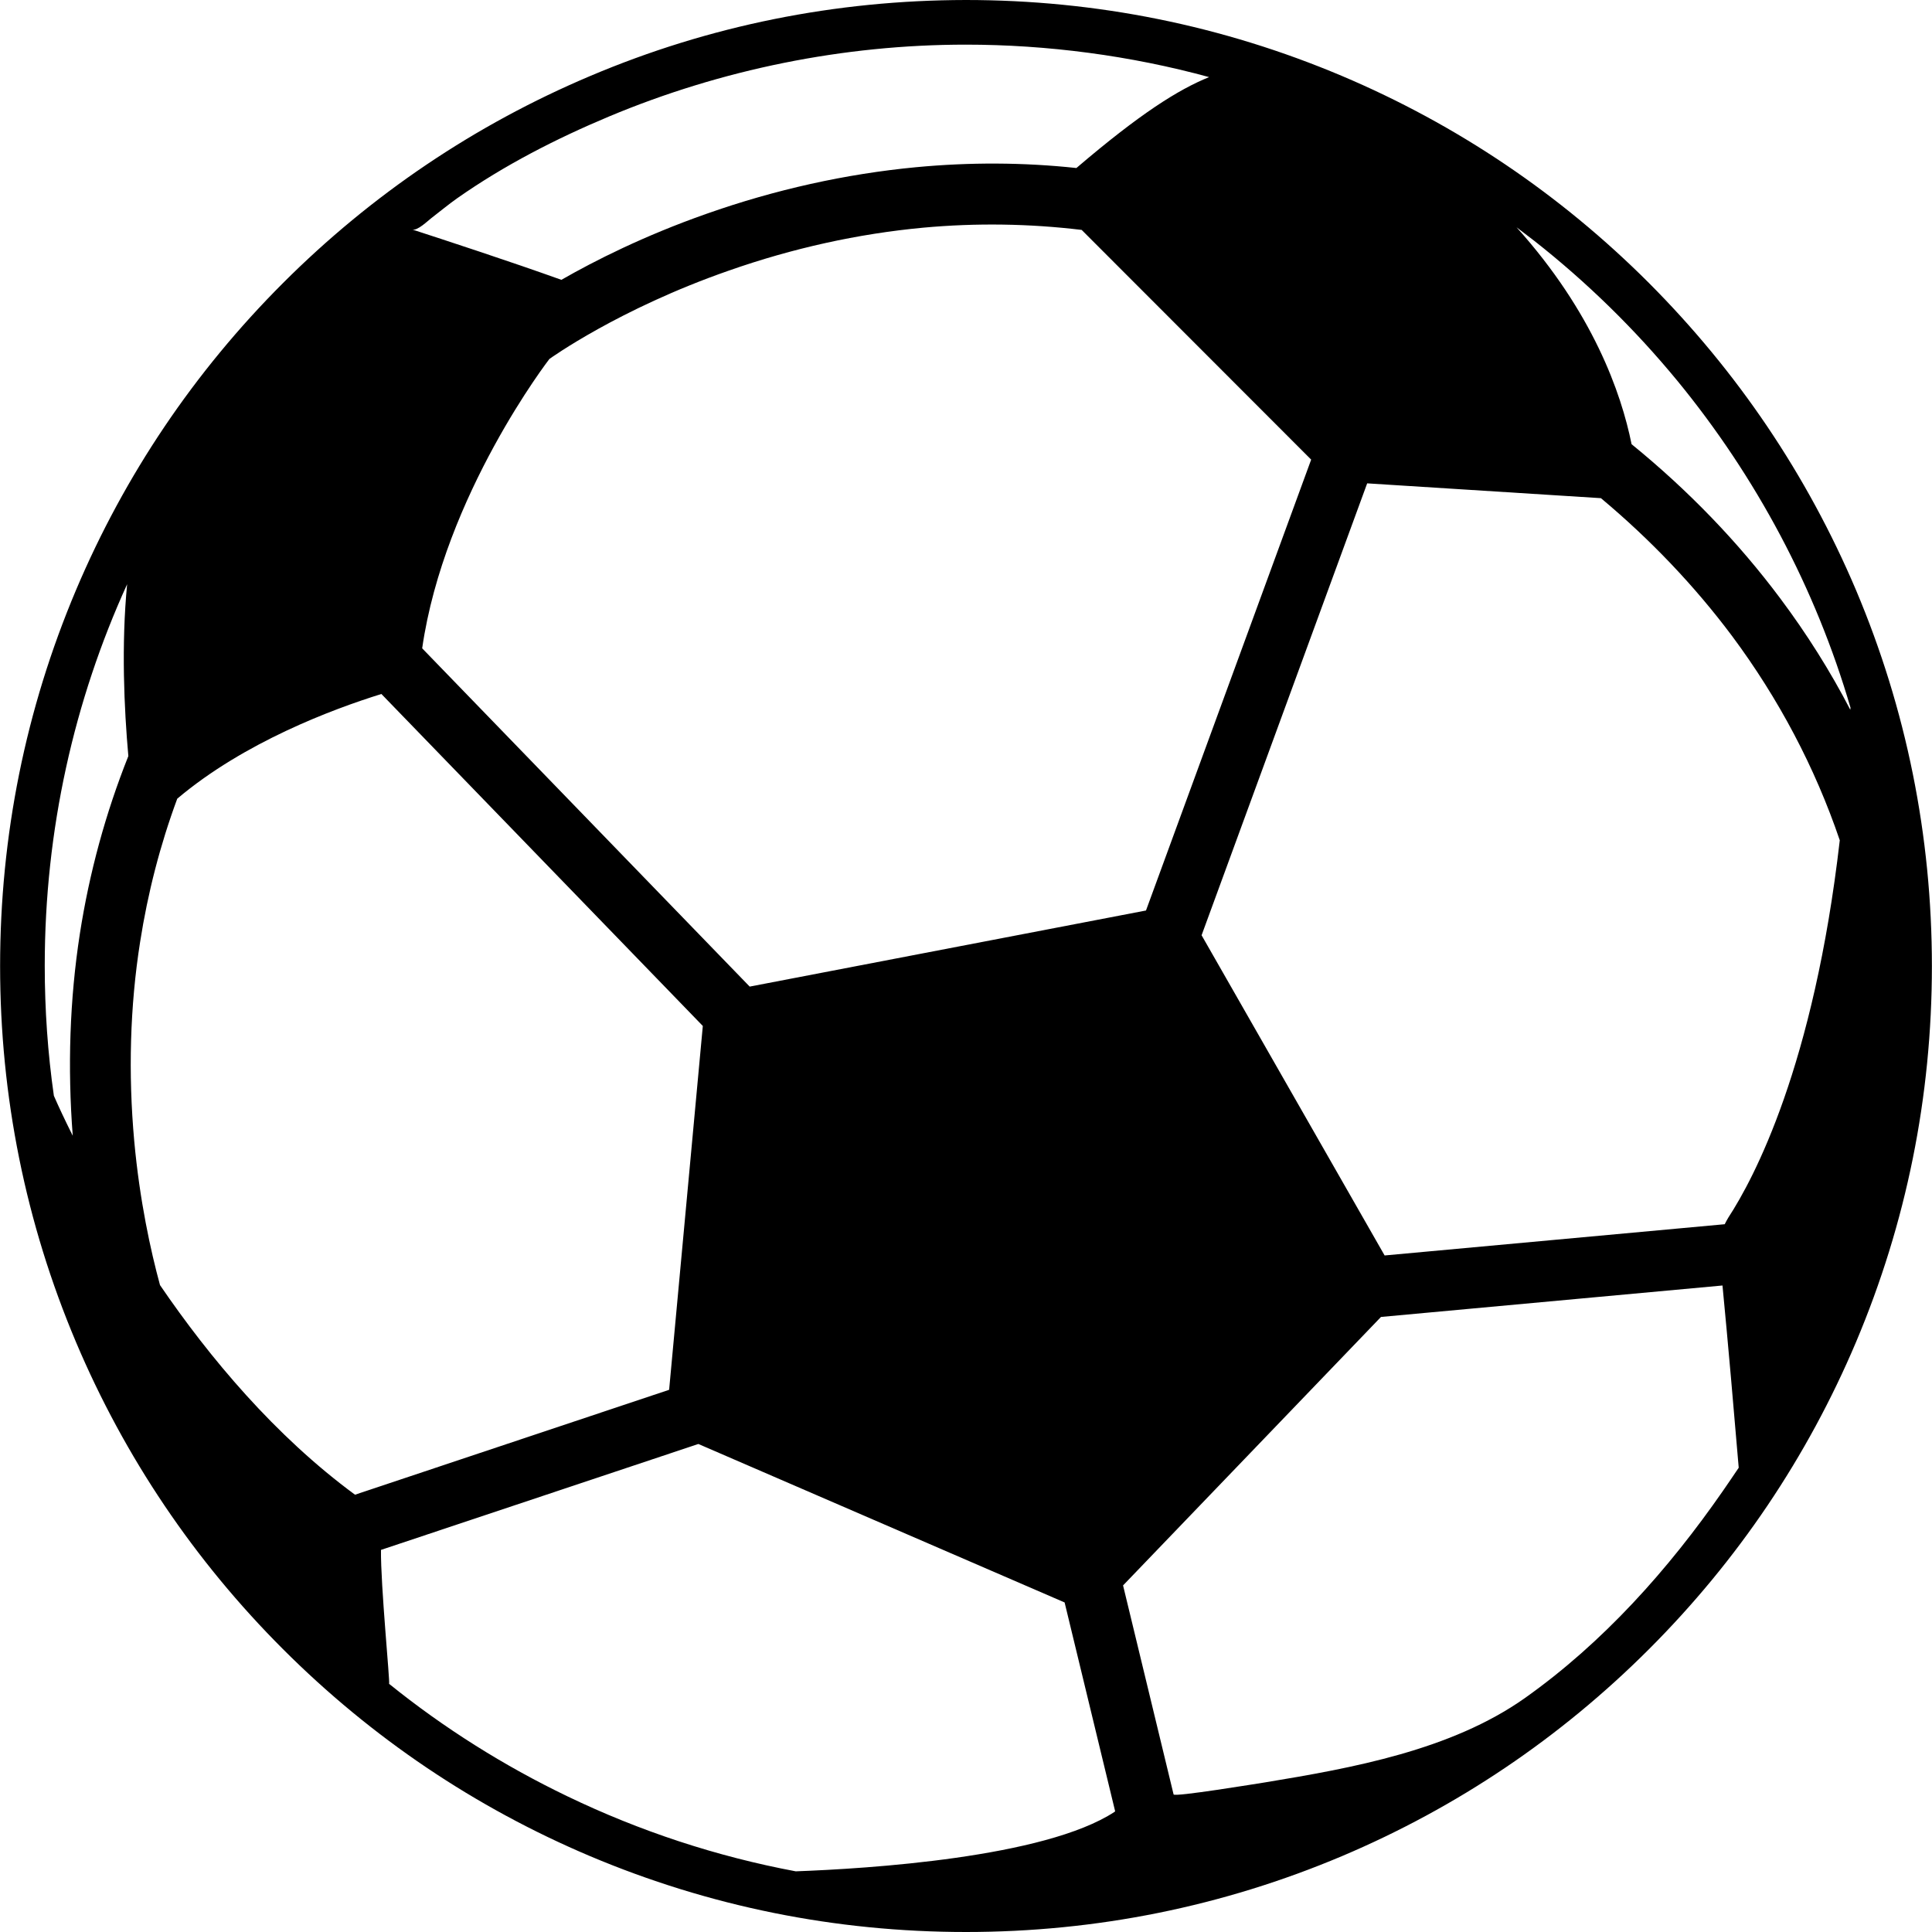
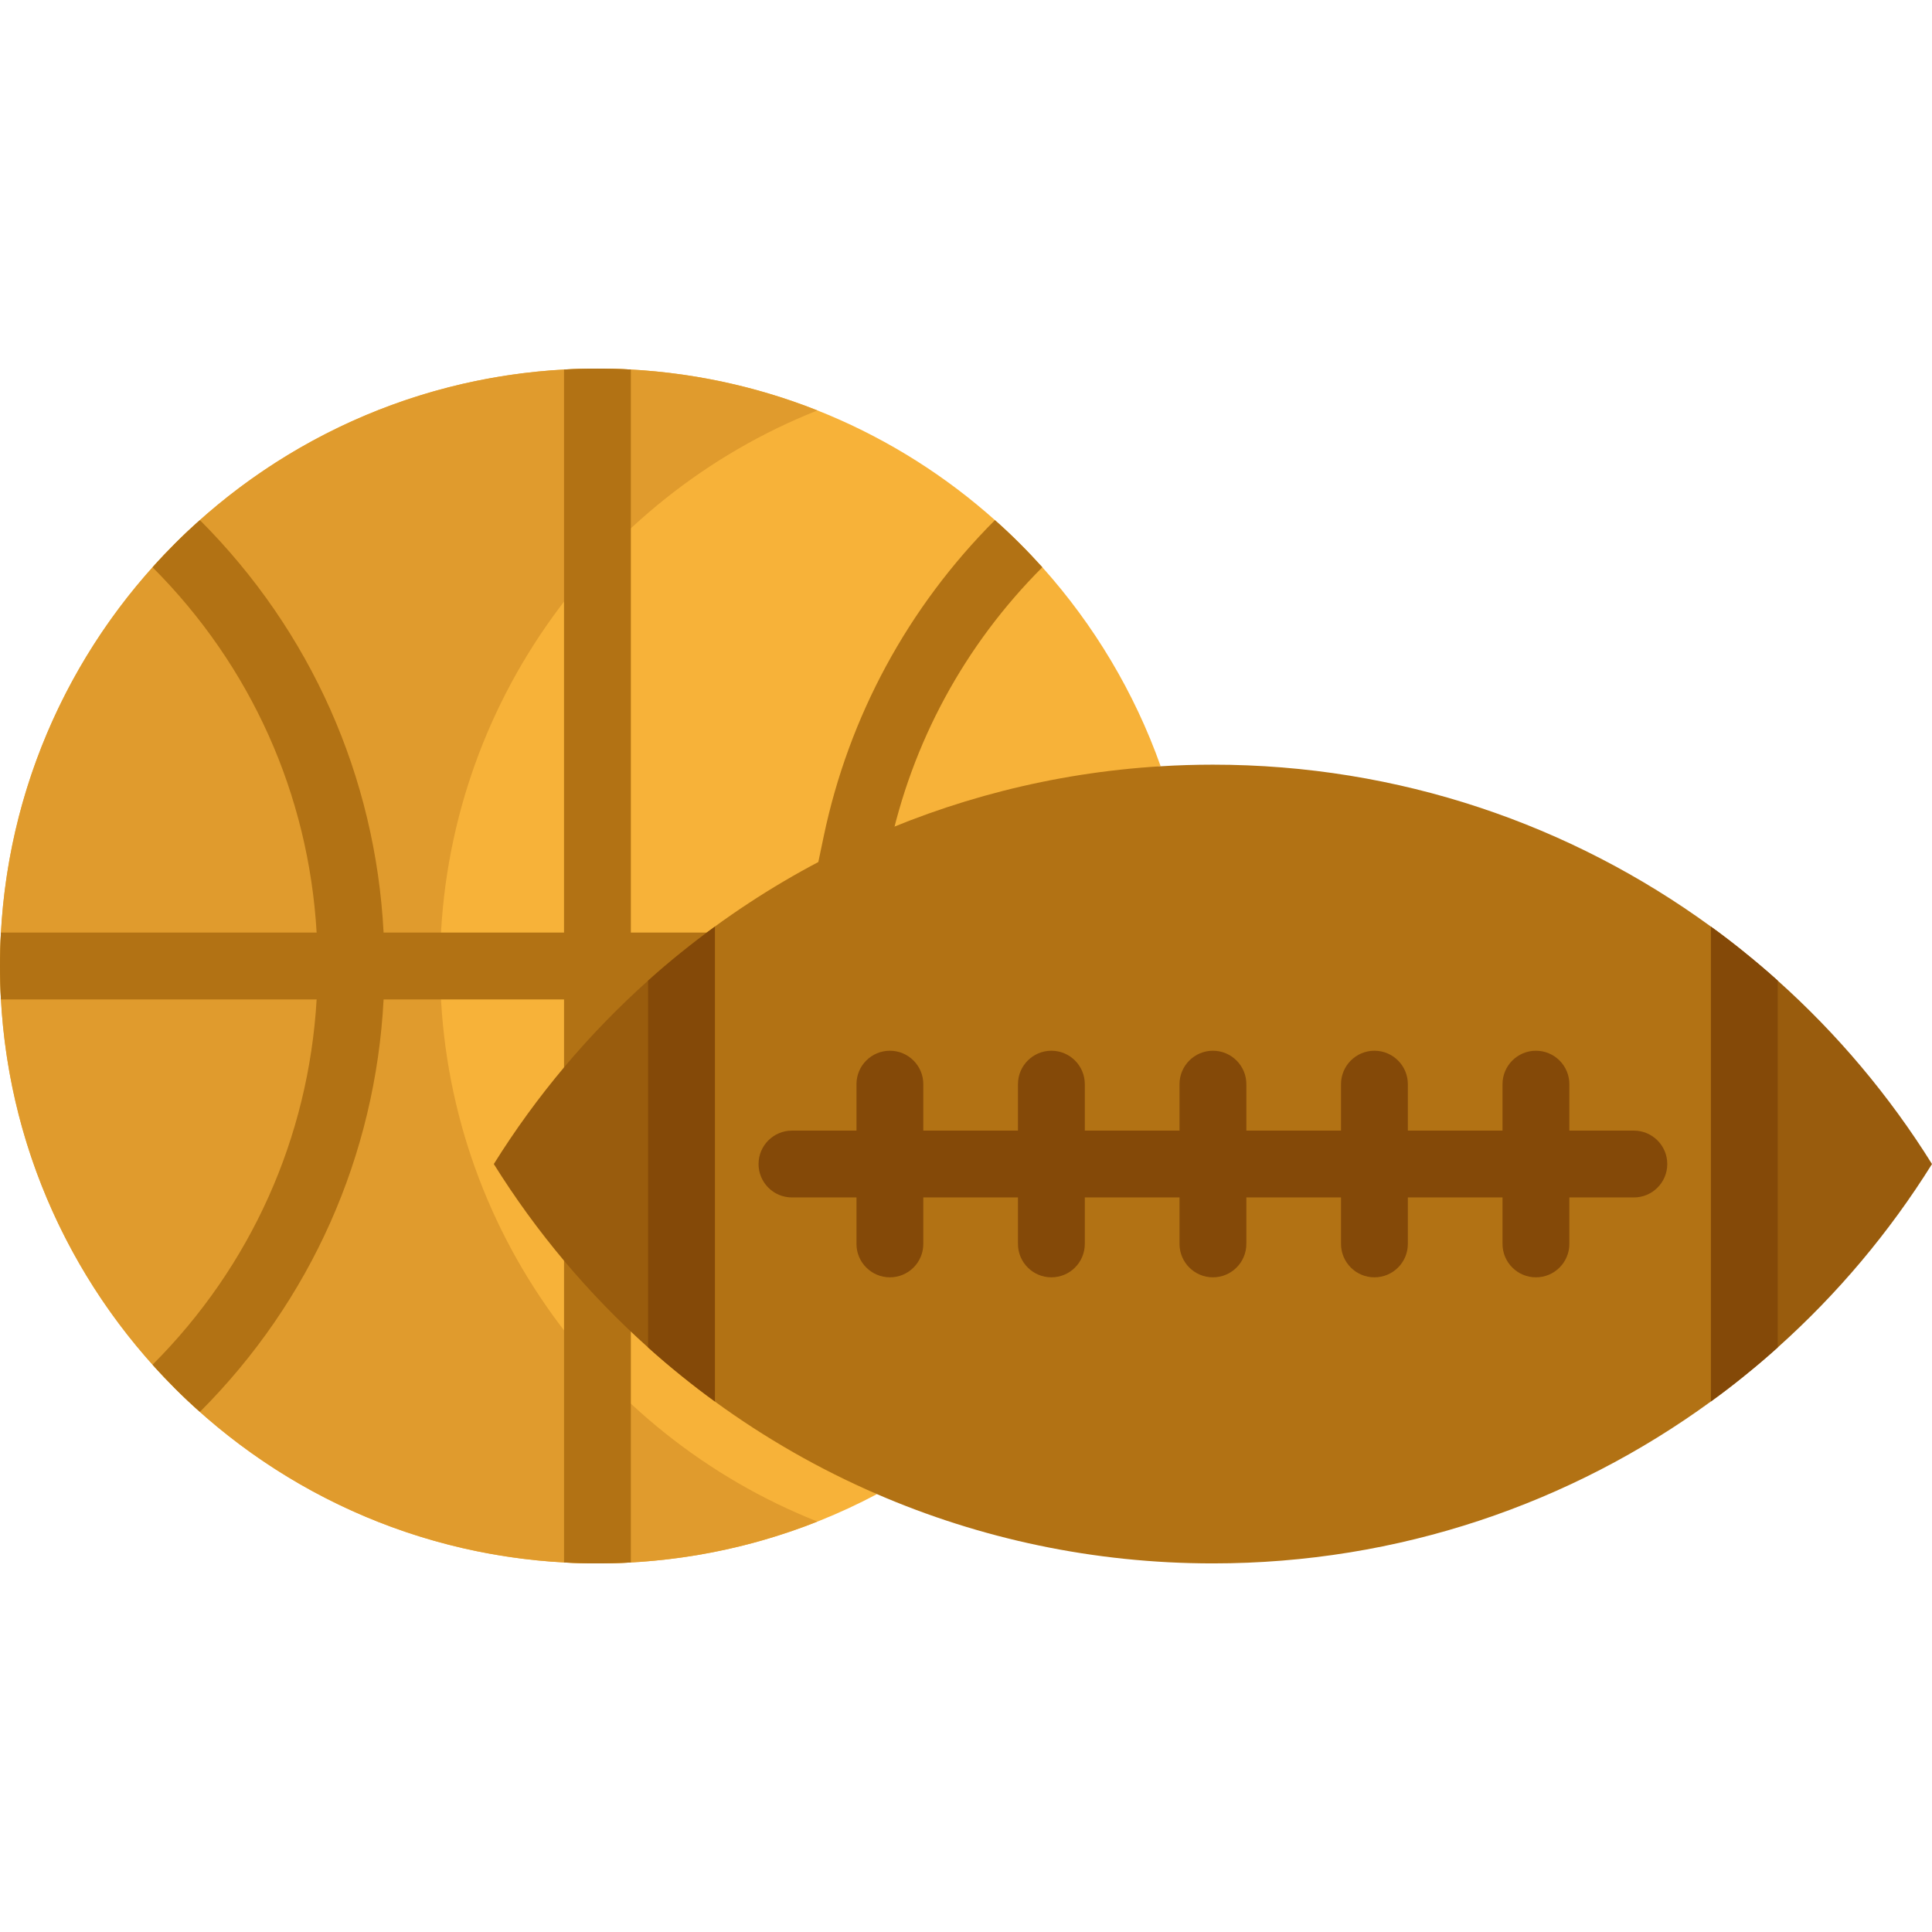
- <svg xmlns="http://www.w3.org/2000/svg" version="1.1" id="Capa_1" x="0px" y="0px" width="952.1px" height="952.1px" viewBox="0 0 952.1 952.1" style="enable-background:new 0 0 952.1 952.1;" xml:space="preserve">
+ <svg xmlns="http://www.w3.org/2000/svg" version="1.1" id="Layer_1" x="0px" y="0px" viewBox="0 0 512 512" style="enable-background:new 0 0 512 512;" xml:space="preserve">
+   <path style="fill:#F7B239;" d="M232.404,395.957c-19.646,10.425-41.76,16.825-65.221,18.112c-2.928,0.165-5.88,0.248-8.855,0.248  c-2.975,0-5.927-0.083-8.855-0.248c-36.979-2.031-70.569-16.754-96.497-39.907c-2.208-1.948-4.368-3.979-6.458-6.069  c-2.09-2.09-4.132-4.239-6.092-6.435C17.12,335.684,2.291,301.975,0.248,264.855C0.083,261.927,0,258.975,0,256  c0-2.975,0.083-5.927,0.248-8.855c2.043-37.12,16.872-70.829,40.178-96.804c1.96-2.196,4.002-4.345,6.092-6.435  c2.09-2.09,4.25-4.121,6.458-6.069c25.928-23.153,59.518-37.876,96.497-39.907c2.928-0.165,5.88-0.248,8.855-0.248  c2.975,0,5.927,0.083,8.855,0.248c36.967,2.031,70.557,16.754,96.485,39.907c2.208,1.948,4.368,3.979,6.458,6.069  c2.09,2.078,4.121,4.227,6.104,6.423c13.637,15.219,24.381,33.083,31.359,52.741C278.923,204.806,213.679,387.858,232.404,395.957z" />
+   <path style="fill:#E09B2D;" d="M116.626,256c0-66.843,41.426-124.008,100.004-147.228c-18.047-7.154-37.72-11.089-58.312-11.089  C70.881,97.683,0,168.564,0,256s70.881,158.317,158.317,158.317c20.593,0,40.266-3.935,58.312-11.089  C158.052,380.008,116.626,322.843,116.626,256z" />
  <g>
-     <g>
-       <path d="M812.55,139.4c-43.7-43.7-94.6-78-151.3-102C602.55,12.6,540.25,0,475.95,0c-64.2,0.1-126.5,12.6-185.2,37.5    c-56.7,24-107.6,58.3-151.3,102c-43.7,43.7-78,94.6-102,151.3c-24.8,58.7-37.4,121-37.4,185.3c0,64.201,12.6,126.6,37.4,185.301    c24,56.699,58.3,107.6,102,151.299c43.7,43.701,94.6,78,151.3,102c58.7,24.801,121,37.4,185.3,37.4    c64.2,0,126.601-12.6,185.3-37.4c56.7-24,107.601-58.299,151.301-102c43.699-43.699,78-94.6,102-151.299    c24.8-58.701,37.399-121,37.399-185.301c0-64.2-12.6-126.6-37.399-185.3C890.55,234,856.25,183.2,812.55,139.4z M212.55,107.5    c4.3-3.3,8.5-6.8,12.9-9.9c23.1-16.2,48.7-29.3,74.7-40.2C355.55,34.2,415.75,22,475.95,22c40.1,0,81.2,5.4,119.899,16    c-15.3,6.2-34,18-65.399,44.8c-26.101-2.8-52.5-2.9-79-0.4c-34.601,3.3-69.4,11-103.4,23c-30.7,10.8-55,23.1-71.4,32.5    c-25.1-9-57.5-19.6-73.5-24.8C205.65,113.9,210.85,108.8,212.55,107.5z M646.15,226.5l-81.4,222.2l-195.3,37.5L208.05,319.5    c10.9-75.6,62.7-142.6,62.7-142.6c0.3-0.2,34.1-24.6,88.3-43.5c31.601-11.1,63.8-18.2,95.9-21.2c26.2-2.4,52.3-2,78.1,1.1    L646.15,226.5z M39.35,460.2c-5,32.3-6.1,65.8-3.5,99.5c-3.9-7.799-7-14.398-9.3-19.699c-3-20.9-4.5-42.301-4.5-64.1    c0-67,14.5-130.7,40.6-188c-2.9,30-1.5,61.1,0.6,84.7C52.05,400.7,44.05,430,39.35,460.2z M78.85,633.301    c-4.6-16.9-10-41.5-12.7-71c-3-33.301-2.1-66.4,2.9-98.101c3.8-24.3,9.9-47.899,18.3-70.6c32.9-27.8,76.5-44.1,100.6-51.6    L346.35,505.6L329.75,684.9L174.95,736.6C135.55,707.6,103.35,669.199,78.85,633.301z M549.25,892.9    c-34.5,22.6-121.7,28-157.1,29.299c-39-7.299-76.9-19.799-112.601-37c-31.2-15-60.8-33.6-87.8-55.398c0.5-0.9-4.2-48.602-4-66    l156.4-52.201l180.5,78.1l24.899,102.9C549.35,892.801,549.25,892.9,549.25,892.9z M849.15,734.6    C822.25,773.4,790.05,809.5,751.35,836.9c-36.3,25.6-84.899,34.4-128.1,41.5c-3.3,0.5-44.6,7.299-44.9,5.9l-24.899-103L680.55,649    l168.3-15.5c2.601,26.801,6,65.9,8,89.801C854.25,727.1,851.75,730.9,849.15,734.6z M851.75,600c-0.6,1-1.2,2.1-1.8,3.301    L682.35,618.699L592.15,460.9l81.6-222.7l115.2,7.3c24.5,20.5,46.2,43.3,64.6,67.9c23,30.9,40.9,64.8,53.101,100.7    C893.85,525.301,864.35,580.699,851.75,600z M911.85,349.8c-9.899-19.1-21.5-37.5-34.6-55c-20.7-27.7-45.3-53.2-73.2-75.9    c-5.1-25.3-19.1-65.1-56.7-106.9c0.7,0.5,1.4,1.1,2.101,1.6c2.3,1.7,4.5,3.5,6.8,5.2c25.9,20.4,49.5,43.5,70.4,68.9    c38.8,47.3,68.1,102.2,85.3,161.1C911.85,349.2,911.85,349.5,911.85,349.8z" />
-     </g>
+     <path style="fill:#B27214;" d="M276.231,150.33c-20.615,20.626-34.653,46.53-40.603,74.926l-1.818,8.666l-17.332-3.636l1.818-8.666   c6.647-31.748,22.338-60.722,45.373-83.781c2.208,1.948,4.368,3.979,6.458,6.069C272.217,145.985,274.247,148.133,276.231,150.33z" />
+     <path style="fill:#B27214;" d="M245.38,247.145v17.71h-78.196v149.214c-2.928,0.165-5.88,0.248-8.855,0.248   c-2.975,0-5.927-0.083-8.855-0.248V264.855h-47.817c-2.149,41.3-19.221,79.825-48.679,109.307   c-2.208-1.948-4.368-3.979-6.458-6.069c-2.09-2.09-4.132-4.239-6.092-6.435c26.117-26.128,41.359-60.214,43.484-96.804H0.248   C0.083,261.927,0,258.975,0,256c0-2.975,0.083-5.927,0.248-8.855h83.663c-2.125-36.589-17.368-70.675-43.484-96.804   c1.96-2.196,4.002-4.345,6.092-6.435c2.09-2.09,4.25-4.121,6.458-6.069c29.458,29.481,46.53,68.007,48.679,109.307h47.817V97.931   c2.928-0.165,5.88-0.248,8.855-0.248c2.975,0,5.927,0.083,8.855,0.248v149.214H245.38z" />
+   </g>
+   <g>
+     <path style="fill:#995C0D;" d="M512,308.481c-11.287,18.088-25.078,34.464-40.887,48.608c-2.881,2.598-5.833,5.101-8.855,7.533   V252.34c3.023,2.432,5.974,4.935,8.855,7.533C486.922,274.017,500.713,290.393,512,308.481z" />
+     <path style="fill:#995C0D;" d="M180.608,252.34v112.282c-3.023-2.432-5.974-4.935-8.855-7.533   c-15.809-14.145-29.6-30.52-40.887-48.608c11.287-18.088,25.078-34.464,40.887-48.608   C174.634,257.275,177.585,254.772,180.608,252.34z" />
+   </g>
+   <path style="fill:#B27214;" d="M462.258,252.328v112.306c-2.893,2.337-5.844,4.605-8.855,6.777  c-37.038,26.99-82.635,42.906-131.964,42.906c-31.642,0-61.738-6.553-89.035-18.359c-15.266-6.6-29.659-14.853-42.941-24.534  c-3.011-2.184-5.962-4.452-8.855-6.789V252.328c2.893-2.338,5.844-4.605,8.855-6.789c11.701-8.524,24.251-15.939,37.498-22.102  c24.759-11.5,51.962-18.631,80.628-20.367c4.581-0.283,9.197-0.425,13.849-0.425c49.329,0,94.926,15.915,131.964,42.906  C456.414,247.723,459.365,249.99,462.258,252.328z" />
+   <g>
+     <path style="fill:#844908;" d="M432.989,299.626h-17.096v-12.314c0-4.89-3.965-8.855-8.855-8.855s-8.855,3.965-8.855,8.855v12.314   h-25.089v-12.314c0-4.89-3.965-8.855-8.855-8.855c-4.89,0-8.855,3.965-8.855,8.855v12.314h-25.089v-12.314   c0-4.89-3.965-8.855-8.855-8.855c-4.89,0-8.855,3.965-8.855,8.855v12.314h-25.101v-12.314c0-4.89-3.965-8.855-8.855-8.855   s-8.855,3.965-8.855,8.855v12.314h-25.089v-12.314c0-4.89-3.965-8.855-8.855-8.855s-8.855,3.965-8.855,8.855v12.314h-17.096   c-4.89,0-8.855,3.965-8.855,8.855c0,4.89,3.965,8.855,8.855,8.855h17.096v12.314c0,4.89,3.965,8.855,8.855,8.855   s8.855-3.965,8.855-8.855v-12.314h25.089v12.314c0,4.89,3.965,8.855,8.855,8.855s8.855-3.965,8.855-8.855v-12.314h25.101v12.314   c0,4.89,3.965,8.855,8.855,8.855c4.89,0,8.855-3.965,8.855-8.855v-12.314h25.089v12.314c0,4.89,3.965,8.855,8.855,8.855   c4.89,0,8.855-3.965,8.855-8.855v-12.314h25.089v12.314c0,4.89,3.965,8.855,8.855,8.855s8.855-3.965,8.855-8.855v-12.314h17.096   c4.89,0,8.855-3.965,8.855-8.855C441.844,303.591,437.88,299.626,432.989,299.626z" />
+     <path style="fill:#844908;" d="M189.463,245.539v125.884c-3.011-2.184-5.962-4.452-8.855-6.789v-0.012   c-3.023-2.432-5.974-4.935-8.855-7.533v-97.217c2.881-2.598,5.833-5.101,8.855-7.533v-0.012   C183.501,249.99,186.452,247.723,189.463,245.539z" />
+     <path style="fill:#844908;" d="M471.113,259.873v97.217c-2.881,2.598-5.833,5.101-8.855,7.533v0.012   c-2.893,2.337-5.844,4.605-8.855,6.777v-125.86c3.011,2.172,5.962,4.439,8.855,6.777v0.012   C465.281,254.772,468.232,257.275,471.113,259.873z" />
  </g>
  <g>
</g>
  <g>
</g>
  <g>
</g>
  <g>
</g>
  <g>
</g>
  <g>
</g>
  <g>
</g>
  <g>
</g>
  <g>
</g>
  <g>
</g>
  <g>
</g>
  <g>
</g>
  <g>
</g>
  <g>
</g>
  <g>
</g>
</svg>
